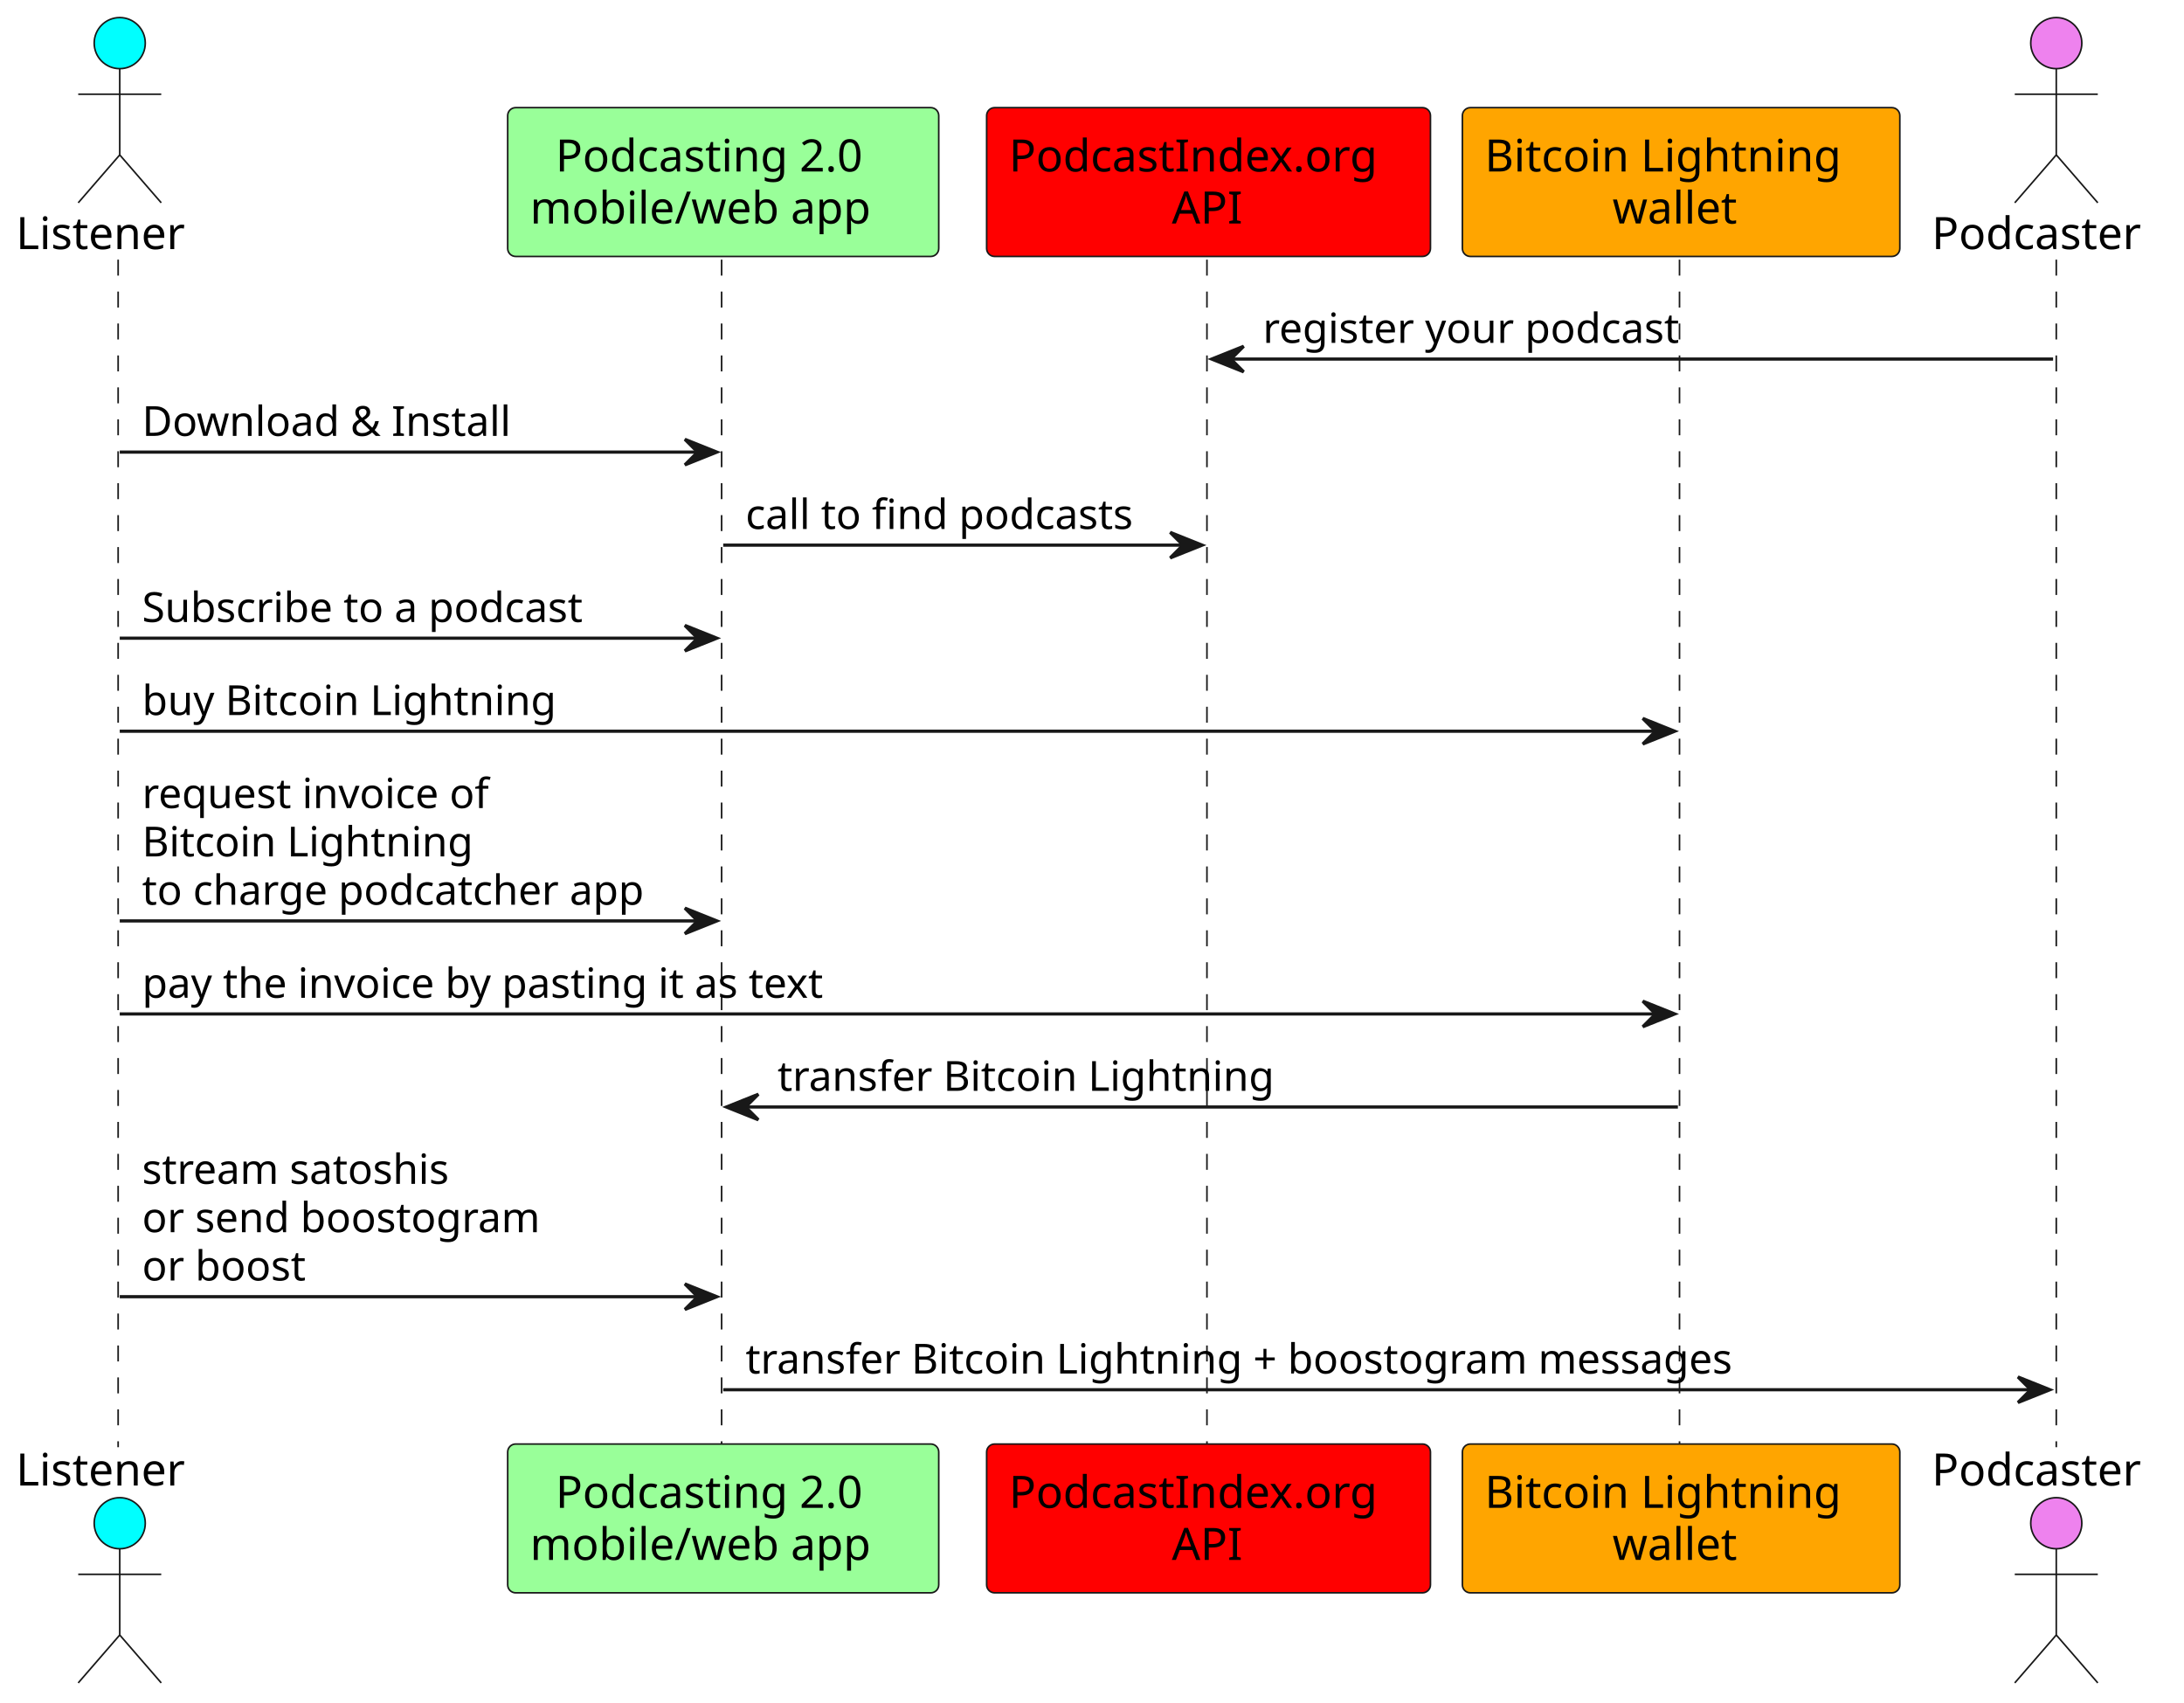
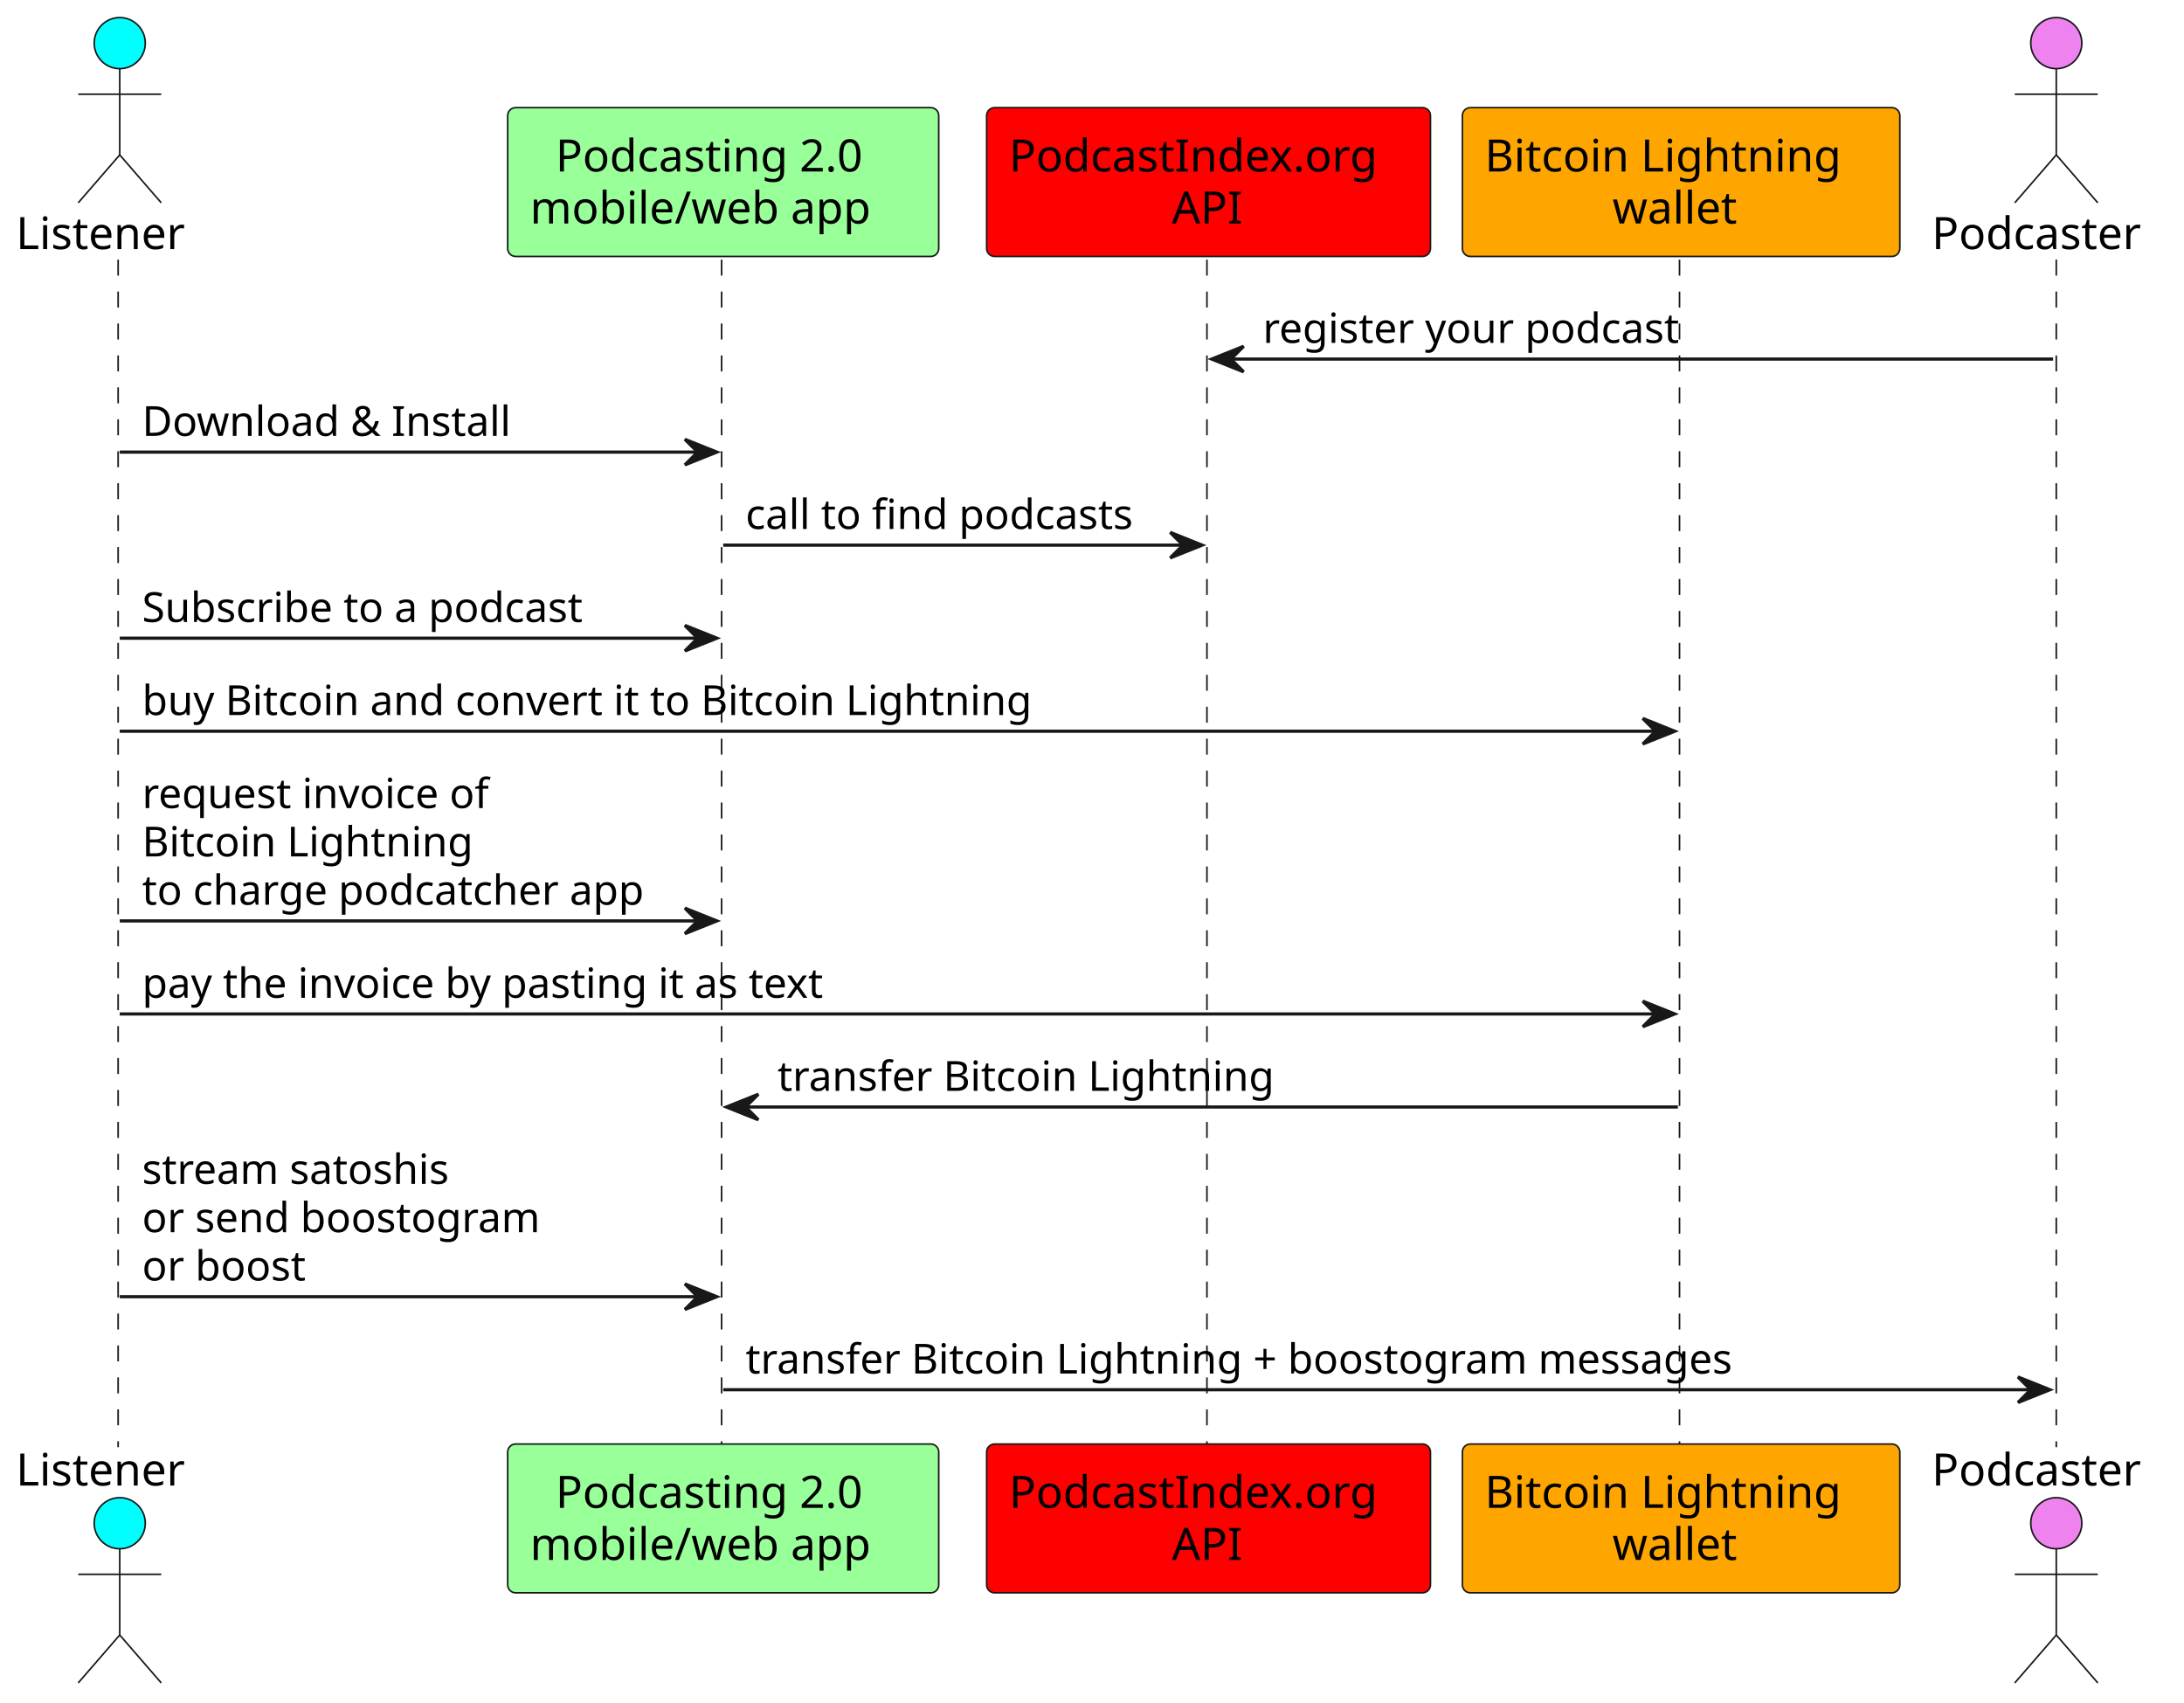
<svg xmlns="http://www.w3.org/2000/svg" contentStyleType="text/css" height="533px" preserveAspectRatio="none" style="width:684px;height:533px;background:#FFFFFF;" version="1.1" viewBox="0 0 684 533" width="684px" zoomAndPan="magnify">
  <defs />
  <g>
    <line style="stroke:#181818;stroke-width:0.5;stroke-dasharray:5.0,5.0;" x1="37" x2="37" y1="81.297" y2="453.156" />
    <line style="stroke:#181818;stroke-width:0.5;stroke-dasharray:5.0,5.0;" x1="226" x2="226" y1="81.297" y2="453.156" />
    <line style="stroke:#181818;stroke-width:0.5;stroke-dasharray:5.0,5.0;" x1="378" x2="378" y1="81.297" y2="453.156" />
    <line style="stroke:#181818;stroke-width:0.5;stroke-dasharray:5.0,5.0;" x1="526" x2="526" y1="81.297" y2="453.156" />
    <line style="stroke:#181818;stroke-width:0.5;stroke-dasharray:5.0,5.0;" x1="644" x2="644" y1="81.297" y2="453.156" />
    <text fill="#000000" font-family="sans-serif" font-size="14" lengthAdjust="spacing" textLength="59" x="5" y="77.995">Listener</text>
    <ellipse cx="37.5" cy="13.5" fill="#00FFFF" rx="8" ry="8" style="stroke:#181818;stroke-width:0.5;" />
    <path d="M37.5,21.5 L37.5,48.5 M24.5,29.5 L50.5,29.5 M37.5,48.5 L24.5,63.5 M37.5,48.5 L50.5,63.5 " fill="none" style="stroke:#181818;stroke-width:0.5;" />
    <text fill="#000000" font-family="sans-serif" font-size="14" lengthAdjust="spacing" textLength="59" x="5" y="465.151">Listener</text>
    <ellipse cx="37.5" cy="476.953" fill="#00FFFF" rx="8" ry="8" style="stroke:#181818;stroke-width:0.5;" />
    <path d="M37.5,484.953 L37.5,511.953 M24.5,492.953 L50.5,492.953 M37.5,511.953 L24.5,526.953 M37.5,511.953 L50.5,526.953 " fill="none" style="stroke:#181818;stroke-width:0.5;" />
    <rect fill="#99FF99" height="46.594" rx="2.5" ry="2.5" style="stroke:#181818;stroke-width:0.5;" width="135" x="159" y="33.703" />
    <text fill="#000000" font-family="sans-serif" font-size="14" lengthAdjust="spacing" textLength="105" x="174" y="53.698">Podcasting 2.0</text>
    <text fill="#000000" font-family="sans-serif" font-size="14" lengthAdjust="spacing" textLength="117" x="166" y="69.995">mobile/web app</text>
    <rect fill="#99FF99" height="46.594" rx="2.5" ry="2.5" style="stroke:#181818;stroke-width:0.5;" width="135" x="159" y="452.156" />
    <text fill="#000000" font-family="sans-serif" font-size="14" lengthAdjust="spacing" textLength="105" x="174" y="472.151">Podcasting 2.0</text>
    <text fill="#000000" font-family="sans-serif" font-size="14" lengthAdjust="spacing" textLength="117" x="166" y="488.448">mobile/web app</text>
    <rect fill="#FF0000" height="46.594" rx="2.5" ry="2.5" style="stroke:#181818;stroke-width:0.5;" width="139" x="309" y="33.703" />
    <text fill="#000000" font-family="sans-serif" font-size="14" lengthAdjust="spacing" textLength="125" x="316" y="53.698">PodcastIndex.org</text>
    <text fill="#000000" font-family="sans-serif" font-size="14" lengthAdjust="spacing" textLength="23" x="367" y="69.995">API</text>
    <rect fill="#FF0000" height="46.594" rx="2.5" ry="2.5" style="stroke:#181818;stroke-width:0.5;" width="139" x="309" y="452.156" />
    <text fill="#000000" font-family="sans-serif" font-size="14" lengthAdjust="spacing" textLength="125" x="316" y="472.151">PodcastIndex.org</text>
    <text fill="#000000" font-family="sans-serif" font-size="14" lengthAdjust="spacing" textLength="23" x="367" y="488.448">API</text>
    <rect fill="#FFA500" height="46.594" rx="2.5" ry="2.5" style="stroke:#181818;stroke-width:0.5;" width="137" x="458" y="33.703" />
    <text fill="#000000" font-family="sans-serif" font-size="14" lengthAdjust="spacing" textLength="123" x="465" y="53.698">Bitcoin Lightning</text>
    <text fill="#000000" font-family="sans-serif" font-size="14" lengthAdjust="spacing" textLength="43" x="505" y="69.995">wallet</text>
    <rect fill="#FFA500" height="46.594" rx="2.5" ry="2.5" style="stroke:#181818;stroke-width:0.5;" width="137" x="458" y="452.156" />
    <text fill="#000000" font-family="sans-serif" font-size="14" lengthAdjust="spacing" textLength="123" x="465" y="472.151">Bitcoin Lightning</text>
    <text fill="#000000" font-family="sans-serif" font-size="14" lengthAdjust="spacing" textLength="43" x="505" y="488.448">wallet</text>
    <text fill="#000000" font-family="sans-serif" font-size="14" lengthAdjust="spacing" textLength="72" x="605" y="77.995">Podcaster</text>
    <ellipse cx="644" cy="13.5" fill="#EE82EE" rx="8" ry="8" style="stroke:#181818;stroke-width:0.5;" />
    <path d="M644,21.5 L644,48.5 M631,29.5 L657,29.5 M644,48.5 L631,63.5 M644,48.5 L657,63.5 " fill="none" style="stroke:#181818;stroke-width:0.5;" />
    <text fill="#000000" font-family="sans-serif" font-size="14" lengthAdjust="spacing" textLength="72" x="605" y="465.151">Podcaster</text>
    <ellipse cx="644" cy="476.953" fill="#EE82EE" rx="8" ry="8" style="stroke:#181818;stroke-width:0.5;" />
    <path d="M644,484.953 L644,511.953 M631,492.953 L657,492.953 M644,511.953 L631,526.953 M644,511.953 L657,526.953 " fill="none" style="stroke:#181818;stroke-width:0.5;" />
    <polygon fill="#181818" points="389.5,108.43,379.5,112.43,389.5,116.43,385.5,112.43" style="stroke:#181818;stroke-width:1.0;" />
    <line style="stroke:#181818;stroke-width:1.0;" x1="383.5" x2="643" y1="112.43" y2="112.43" />
    <text fill="#000000" font-family="sans-serif" font-size="13" lengthAdjust="spacing" textLength="137" x="395.5" y="107.364">register your podcast</text>
    <polygon fill="#181818" points="214.5,137.562,224.5,141.562,214.5,145.562,218.5,141.562" style="stroke:#181818;stroke-width:1.0;" />
    <line style="stroke:#181818;stroke-width:1.0;" x1="37.5" x2="220.5" y1="141.562" y2="141.562" />
    <text fill="#000000" font-family="sans-serif" font-size="13" lengthAdjust="spacing" textLength="119" x="44.5" y="136.497">Download &amp; Install</text>
    <polygon fill="#181818" points="366.5,166.695,376.5,170.695,366.5,174.695,370.5,170.695" style="stroke:#181818;stroke-width:1.0;" />
    <line style="stroke:#181818;stroke-width:1.0;" x1="226.5" x2="372.5" y1="170.695" y2="170.695" />
    <text fill="#000000" font-family="sans-serif" font-size="13" lengthAdjust="spacing" textLength="128" x="233.5" y="165.629">call to find podcasts</text>
    <polygon fill="#181818" points="214.5,195.828,224.5,199.828,214.5,203.828,218.5,199.828" style="stroke:#181818;stroke-width:1.0;" />
    <line style="stroke:#181818;stroke-width:1.0;" x1="37.5" x2="220.5" y1="199.828" y2="199.828" />
    <text fill="#000000" font-family="sans-serif" font-size="13" lengthAdjust="spacing" textLength="146" x="44.5" y="194.762">Subscribe to a podcast</text>
    <polygon fill="#181818" points="514.5,224.961,524.5,228.961,514.5,232.961,518.5,228.961" style="stroke:#181818;stroke-width:1.0;" />
    <line style="stroke:#181818;stroke-width:1.0;" x1="37.5" x2="520.5" y1="228.961" y2="228.961" />
-     <text fill="#000000" font-family="sans-serif" font-size="13" lengthAdjust="spacing" textLength="132" x="44.5" y="223.895">buy Bitcoin Lightning</text>
+     <text fill="#000000" font-family="sans-serif" font-size="13" lengthAdjust="spacing" textLength="288" x="44.5" y="223.895">buy Bitcoin and convert it to Bitcoin Lightning</text>
    <polygon fill="#181818" points="214.5,284.359,224.5,288.359,214.5,292.359,218.5,288.359" style="stroke:#181818;stroke-width:1.0;" />
    <line style="stroke:#181818;stroke-width:1.0;" x1="37.5" x2="220.5" y1="288.359" y2="288.359" />
    <text fill="#000000" font-family="sans-serif" font-size="13" lengthAdjust="spacing" textLength="115" x="44.5" y="253.028">request invoice of</text>
    <text fill="#000000" font-family="sans-serif" font-size="13" lengthAdjust="spacing" textLength="104" x="44.5" y="268.161">Bitcoin Lightning</text>
    <text fill="#000000" font-family="sans-serif" font-size="13" lengthAdjust="spacing" textLength="165" x="44.5" y="283.293">to charge podcatcher app</text>
    <polygon fill="#181818" points="514.5,313.492,524.5,317.492,514.5,321.492,518.5,317.492" style="stroke:#181818;stroke-width:1.0;" />
    <line style="stroke:#181818;stroke-width:1.0;" x1="37.5" x2="520.5" y1="317.492" y2="317.492" />
    <text fill="#000000" font-family="sans-serif" font-size="13" lengthAdjust="spacing" textLength="230" x="44.5" y="312.426">pay the invoice by pasting it as text</text>
    <polygon fill="#181818" points="237.5,342.625,227.5,346.625,237.5,350.625,233.5,346.625" style="stroke:#181818;stroke-width:1.0;" />
    <line style="stroke:#181818;stroke-width:1.0;" x1="231.5" x2="525.5" y1="346.625" y2="346.625" />
    <text fill="#000000" font-family="sans-serif" font-size="13" lengthAdjust="spacing" textLength="159" x="243.5" y="341.559">transfer Bitcoin Lightning</text>
    <polygon fill="#181818" points="214.5,402.023,224.5,406.023,214.5,410.023,218.5,406.023" style="stroke:#181818;stroke-width:1.0;" />
    <line style="stroke:#181818;stroke-width:1.0;" x1="37.5" x2="220.5" y1="406.023" y2="406.023" />
    <text fill="#000000" font-family="sans-serif" font-size="13" lengthAdjust="spacing" textLength="103" x="44.5" y="370.692">stream satoshis</text>
    <text fill="#000000" font-family="sans-serif" font-size="13" lengthAdjust="spacing" textLength="130" x="44.5" y="385.825">or send boostogram</text>
    <text fill="#000000" font-family="sans-serif" font-size="13" lengthAdjust="spacing" textLength="53" x="44.5" y="400.957">or boost</text>
    <polygon fill="#181818" points="632,431.156,642,435.156,632,439.156,636,435.156" style="stroke:#181818;stroke-width:1.0;" />
    <line style="stroke:#181818;stroke-width:1.0;" x1="226.5" x2="638" y1="435.156" y2="435.156" />
    <text fill="#000000" font-family="sans-serif" font-size="13" lengthAdjust="spacing" textLength="325" x="233.5" y="430.09">transfer Bitcoin Lightning + boostogram messages</text>
  </g>
</svg>
